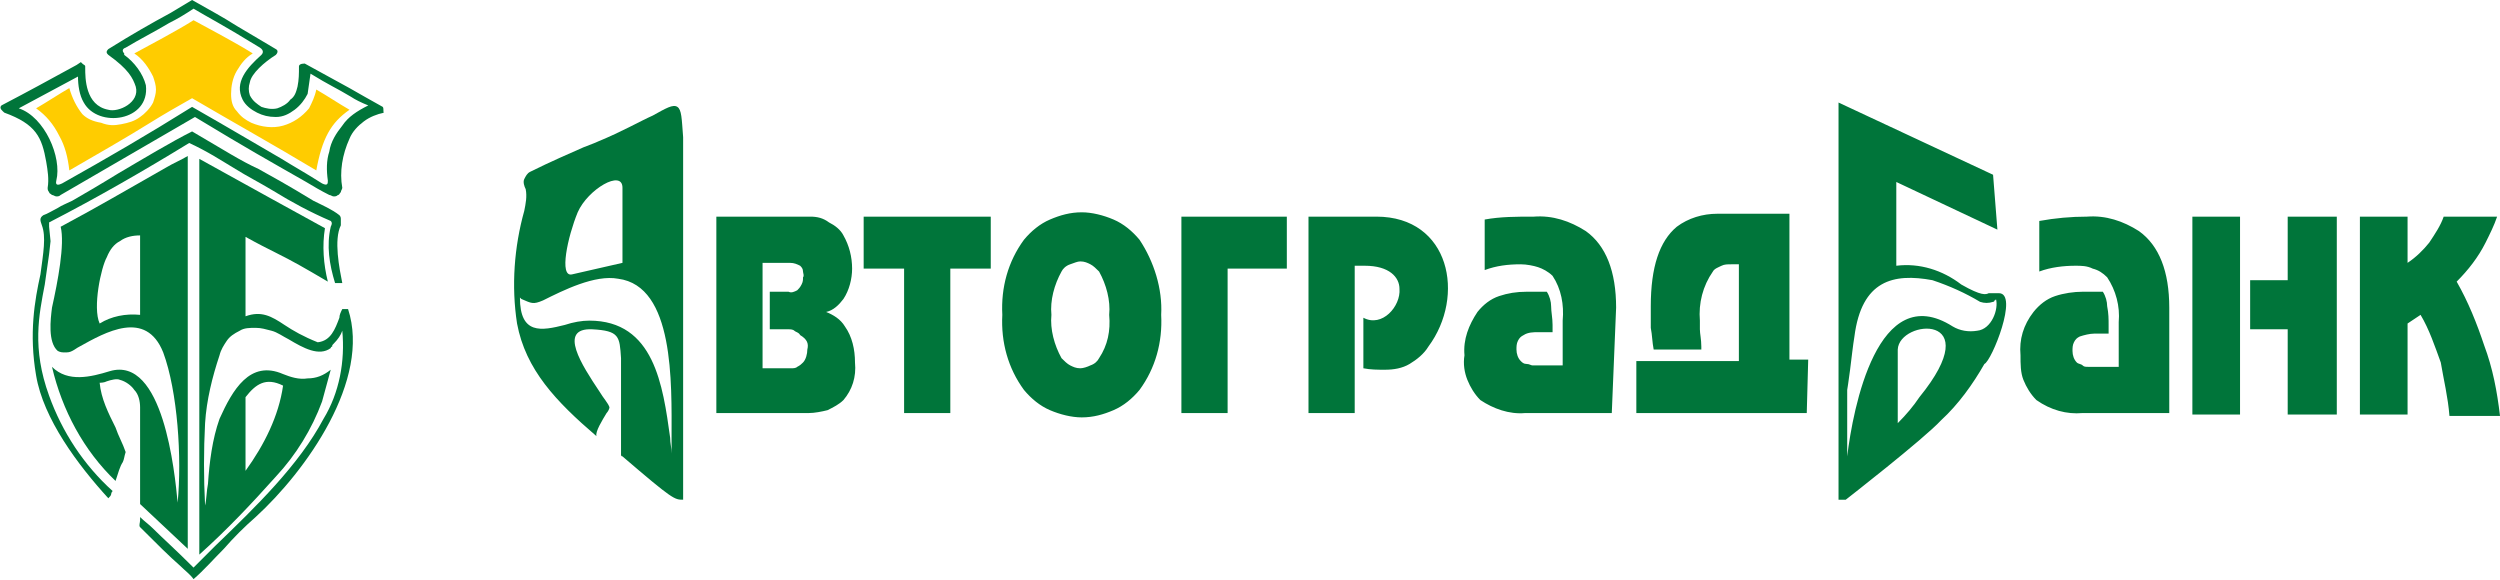
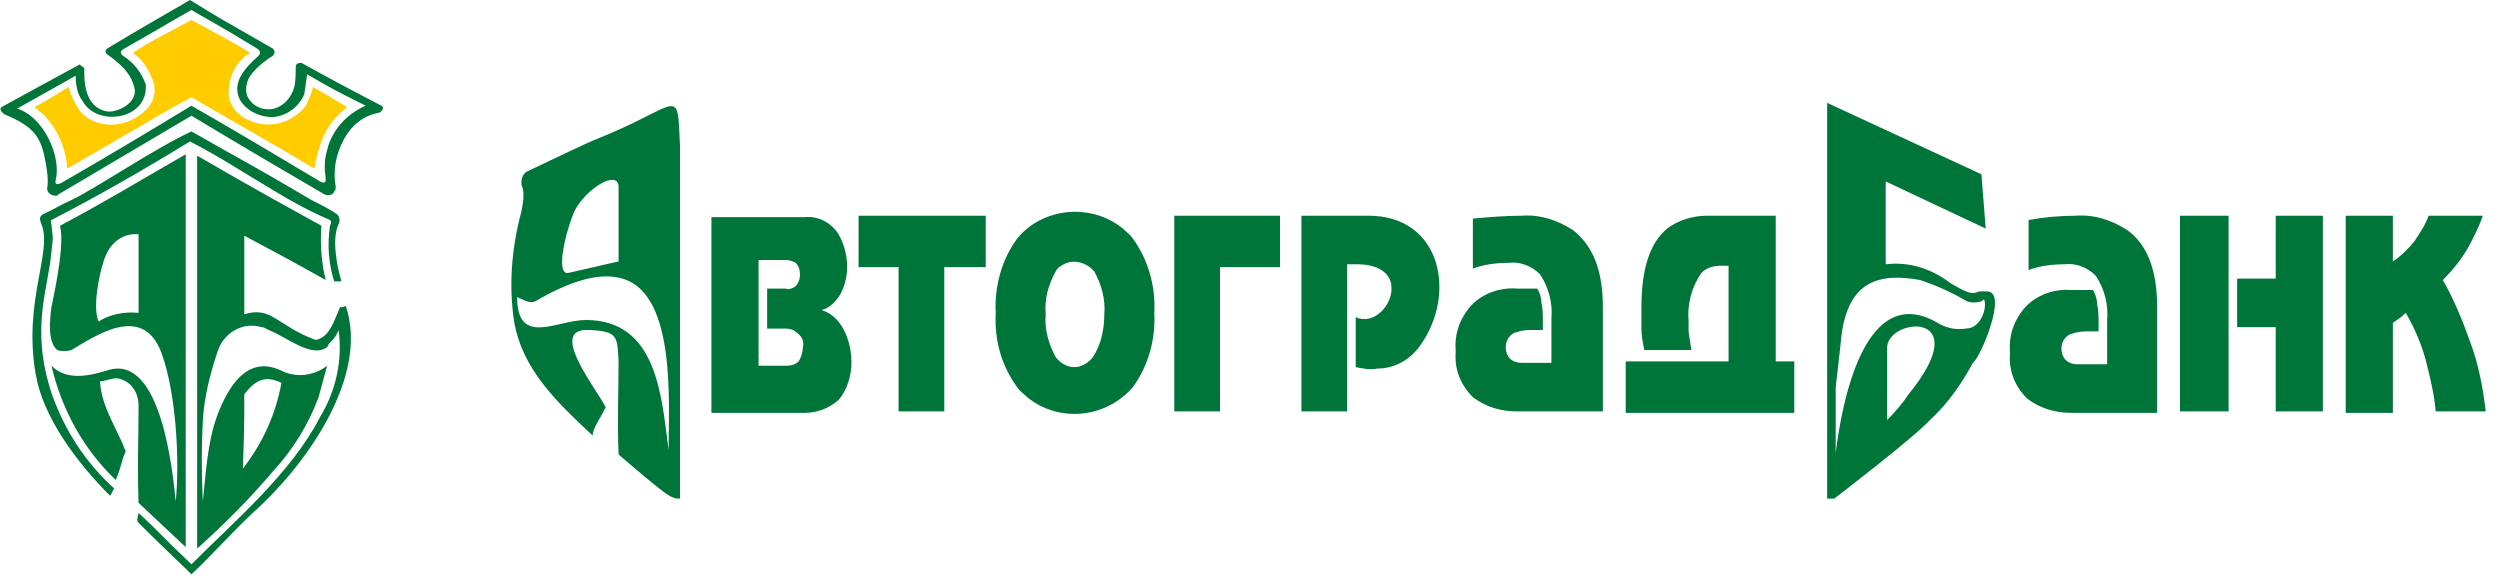
- <svg xmlns="http://www.w3.org/2000/svg" viewBox="0 0 173.1 40.1">
-   <g fill="#00753a">
-     <path d="M125.1 28.6h-11.8V25h7.1v-6.7h-.5c-.3 0-.5 0-.7.1s-.5.2-.6.4c-.7 1-1 2.2-.9 3.4v.6c0 .3.1.7.1 1.2v.2h-3.3c-.1-.5-.1-1-.2-1.5v-1.5c0-2.7.6-4.5 1.8-5.5.8-.6 1.8-.9 2.8-.9h5v10.1h1.3l-.1 3.7zm-13.5 0h-6c-1.1.1-2.2-.3-3.1-.9-.4-.4-.7-.9-.9-1.4-.2-.5-.3-1.1-.2-1.7-.1-1.1.3-2.1.9-3 .4-.5.9-.9 1.5-1.1s1.2-.3 1.9-.3h1.4c.2.3.3.7.3 1 0 .4.1.8.1 1.3v.5h-1c-.3 0-.7 0-1 .2-.2.1-.3.2-.4.4-.1.2-.1.4-.1.6 0 .3.1.6.3.8.1.1.2.2.4.2s.3.1.4.1h2.1v-3.1c.1-1.1-.1-2.2-.7-3.1-.3-.3-.7-.5-1-.6s-.8-.2-1.2-.2c-.9 0-1.7.1-2.5.4v-3.5c1.1-.2 2.2-.2 3.4-.2 1.3-.1 2.5.3 3.6 1 1.4 1 2.1 2.8 2.1 5.3l-.3 7.3zm-14-3.4c.5-.3 1-.7 1.3-1.2 2.6-3.5 1.5-9-3.6-9h-4.7v13.6h3.2V18.4h.7c1.7 0 2.4.8 2.4 1.6.1 1.2-1.2 2.7-2.5 2v3.5c.5.1 1 .1 1.5.1.6 0 1.2-.1 1.7-.4zm-8.5-6.6H85v10h-3.2V15h7.3v3.6zm-20.5 0h-2.8v10h-3.2v-10h-2.8V15h8.8v3.6zM26.5 7.4c-.9-.5-1.6-.9-2.3-1.3-1.1-.6-2-1.1-3.1-1.7-.3 0-.4.1-.4.2 0 .5 0 .9-.1 1.4-.1.4-.2.7-.5.9-.2.3-.6.5-.9.6-.4.1-.8 0-1.1-.1-.3-.2-.6-.4-.8-.8-.1-.3-.1-.6 0-.9.1-.6 1-1.4 1.8-1.9.1-.1.2-.3 0-.4-1.2-.7-2-1.2-2.7-1.6-1.1-.7-1.7-1-3.1-1.8l-1.5.9c-1.3.7-2.7 1.5-4.3 2.5-.2.2-.1.3 0 .4 1.4 1 1.7 1.6 1.9 2.2.3 1.1-1.2 1.8-1.9 1.6-1.6-.3-1.6-2.2-1.6-2.9v-.1c0-.1-.1-.1-.2-.2l-.1-.1-.3.2C3.1 5.7 2.2 6.2.1 7.3c-.2.2.1.4.2.5 2.2.8 2.6 1.7 2.9 3.4.1.6.2 1.2.1 1.8 0 .1 0 .2.1.3 0 .1.1.1.2.2.1 0 .2.1.3.1.1 0 .2 0 .3-.1l9.3-5.4c3.8 2.3 4.9 2.9 7.7 4.5.5.3 1 .6 1.6.9.1 0 .2.1.3.1s.2 0 .3-.1c.1 0 .1-.1.2-.2 0-.1.1-.2.1-.3-.2-1.1 0-2.3.5-3.4.2-.5.6-.9 1-1.2s.9-.5 1.4-.6c-.1.1 0-.3-.1-.4zm-2.8 1.3c-.4.5-.8 1.1-.9 1.8-.2.6-.2 1.3-.1 2 0 .2 0 .4-.4.2-1.1-.7-2-1.2-2.8-1.7-1.9-1.1-3.4-2-6.2-3.6-3.2 2-5.8 3.5-9 5.3-.2.1-.5.2-.4-.2.4-1.6-.8-4.4-2.6-5l4.1-2.2c0 .6.1 1.3.4 1.8 1 1.8 4.6 1.3 4.3-1.2-.2-.8-.8-1.6-1.5-2.1v-.1c-.1-.1-.2-.3.1-.4 1-.6 2-1.1 3-1.7.6-.3 1.1-.6 1.7-1 1 .6 2 1.1 4.6 2.7.3.2.2.4.1.5-1 .9-1.9 1.9-1.3 3.1.2.4.6.7 1 .9s.8.3 1.3.3.9-.2 1.3-.5.7-.7.9-1.1l.2-1.4c1.3.8 1.8 1 2.8 1.6.3.2.7.4 1.2.6-.8.4-1.4.8-1.8 1.4zm55.2 7.9c-.5-.6-1.1-1.1-1.8-1.4s-1.5-.5-2.2-.5c-.8 0-1.5.2-2.2.5s-1.3.8-1.8 1.4c-1.1 1.5-1.6 3.3-1.5 5.2-.1 1.9.4 3.7 1.5 5.2.5.6 1.1 1.1 1.8 1.4.7.3 1.5.5 2.2.5.8 0 1.5-.2 2.2-.5s1.3-.8 1.8-1.4c1.1-1.5 1.6-3.3 1.5-5.2.1-1.8-.5-3.7-1.5-5.2zm-2.8 8.2c-.1.2-.3.4-.6.5-.2.1-.5.2-.7.2-.3 0-.5-.1-.7-.2s-.4-.3-.6-.5c-.5-.9-.8-2-.7-3-.1-1 .2-2.1.7-3 .1-.2.3-.4.6-.5s.5-.2.7-.2c.3 0 .5.1.7.2s.4.3.6.5c.5.9.8 2 .7 3 .1 1.1-.1 2.1-.7 3zm-16.9.3c0-.9-.2-1.8-.7-2.5-.3-.5-.8-.8-1.3-1 .5-.1.9-.5 1.2-.9.4-.6.6-1.4.6-2.1 0-.8-.2-1.6-.6-2.3-.2-.4-.6-.7-1-.9-.4-.3-.8-.4-1.3-.4h-6.5v13.6H56c.4 0 .9-.1 1.3-.2.4-.2.8-.4 1.1-.7.6-.7.9-1.6.8-2.6zm-3.3-.9c0 .3-.1.7-.3.9-.1.1-.2.2-.4.3-.1.1-.3.1-.4.1h-2v-7.3h1.9c.3 0 .5.1.7.2.1.1.2.2.2.4 0 .1.1.3 0 .4 0 .2 0 .3-.1.5s-.2.3-.3.4c-.2.1-.4.2-.6.1h-1.3v2.6h1.3c.1 0 .3 0 .4.1s.3.1.4.3c.5.3.6.6.5 1zm95.9-9.2h3.3v13.7h-3.3V15zm17.8 13.8h3.5c-.2-1.7-.5-3.3-1.1-4.9-.5-1.5-1.1-3-1.9-4.4.8-.8 1.5-1.7 2-2.7.3-.6.6-1.2.8-1.8h-3.7c-.2.6-.6 1.2-1 1.8-.4.5-.9 1-1.5 1.4V15h-3.3v13.7h3.3v-6.3l.9-.6c.6 1 1 2.2 1.4 3.3.2 1.2.5 2.4.6 3.7zm-7.8-.1h-3.4v-5.9h-2.6v-3.4h2.6V15h3.4v13.7zm-17.6-.1h6v-7.3c0-2.5-.7-4.3-2.1-5.3-1.1-.7-2.3-1.1-3.6-1-1.1 0-2.2.1-3.3.3v3.5c.8-.3 1.7-.4 2.5-.4.4 0 .8 0 1.2.2.4.1.7.3 1 .6.6.9.9 2 .8 3.1v3.1h-2.1c-.2 0-.3 0-.4-.1-.1-.1-.3-.1-.4-.2-.2-.2-.3-.5-.3-.8 0-.2 0-.4.1-.6s.2-.3.4-.4c.3-.1.7-.2 1-.2h1v-.6c0-.4 0-.8-.1-1.3 0-.3-.1-.7-.3-1h-1.4c-.6 0-1.3.1-1.9.3-.6.2-1.1.6-1.5 1.1-.7.9-1 1.9-.9 3 0 .6 0 1.2.2 1.7s.5 1 .9 1.4c1 .7 2.1 1 3.2.9z" />
-     <path d="M2.9 15.6c-.1-.3-.2-.5.1-.7.3-.1.6-.3 1-.5.3-.2.6-.3 1-.5.7-.4 1.9-1.1 3.2-1.9 1.7-1 3.7-2.2 5.1-2.9 2.4 1.4 3.3 2 4.6 2.6.9.5 2 1.1 3.8 2.2.6.3 1.3.6 1.8 1 .1.1.1.2.1.3v.4c-.5 1-.1 3 .1 4h-.5c-.4-1.3-.6-2.6-.3-3.9.1-.2.1-.3 0-.4-1.4-.6-2.7-1.3-4-2.1-1-.6-1.8-1-2.6-1.5-1-.6-1.9-1.2-3.2-1.8-3.1 1.9-6.4 3.8-9.7 5.5v.3l.1 1-.1.9-.3 2.1c-.4 2.1-.9 4.4.3 7.7.9 2.5 2.4 4.8 4.4 6.6 0 0-.1.1-.1.2s-.1.2-.2.3C5.4 32.2 3 29 2.5 26c-.5-2.9-.1-5.2.3-7 .2-1.5.4-2.6.1-3.4z" />
-     <path d="M11.5 11.6c-3 1.7-4.5 2.6-7.3 4.1.3 1.2-.2 3.8-.6 5.6-.1.8-.3 2.4.4 3 .2.1.3.1.5.1s.3 0 .5-.1.3-.2.5-.3c1.8-1 4.6-2.6 5.8.4 1 2.7 1.3 7.3 1 10.4-.2-2.1-1-10.2-4.7-9.1-1.3.4-2.9.8-4-.3.7 3 2.2 5.8 4.4 7.9.2-.6.3-1 .5-1.3.1-.2.1-.4.2-.7-.2-.6-.5-1.1-.7-1.7-.5-1-1-2-1.1-3.1.1 0 .3 0 .5-.1.3-.1.7-.2.9-.1.4.1.8.4 1 .7.3.3.4.8.4 1.2v6.7L13 38V10.8c-.5.3-1 .5-1.5.8zM9.7 21.8c-1-.1-2 .1-2.8.6-.5-1.1.1-3.9.5-4.6.2-.5.5-.9.9-1.1.4-.3.9-.4 1.4-.4v5.5z" />
-     <path d="M24.1 21.4h-.4c-.1.2-.2.4-.2.6-.3.8-.6 1.6-1.5 1.7-1-.4-1.7-.8-2.3-1.2-.9-.6-1.6-1-2.7-.6v-5.5c.9.5 1.5.8 2.1 1.1 1.2.6 1.9 1 3.6 2-.3-1.2-.4-2.5-.2-3.7-2.9-1.6-4.2-2.3-8.7-4.8v27.4c1.9-1.7 3.6-3.5 5.3-5.4 1.4-1.5 2.5-3.3 3.2-5.2l.6-2.2c-.5.4-1 .6-1.6.6-.6.1-1.2-.1-1.7-.3-2.3-1-3.5 1.1-4.4 3.1-.5 1.4-.7 3-.8 4.5-.1.5-.1 1.1-.2 1.5-.1-1.9-.1-3.8 0-5.7.1-1.6.5-3.2 1-4.7.1-.4.3-.7.5-1s.5-.5.9-.7c.3-.2.7-.2 1.1-.2s.7.1 1.1.2c.4.1.8.4 1.2.6 1 .6 2.1 1.2 2.9.6 0 0 0-.1.1-.1 0-.1 0-.1.1-.2.3-.3.5-.6.6-.9.2 2.1-.2 4.3-1.3 6.1-1.7 3.2-4.7 6.1-7.5 8.8l-1.5 1.5c-1.3-1.3-2.1-2-2.8-2.7-.3-.3-.6-.5-.9-.8v.2c0 .2-.1.4 0 .5 1.2 1.2 2 2 2.8 2.7.3.3.7.6.9.9.7-.6 1.4-1.4 2.1-2.1.7-.8 1.4-1.5 2.2-2.2 3.5-3.2 8-9.5 6.4-14.4zM17 32.6v-5.1c.7-.9 1.4-1.4 2.6-.8-.3 2.1-1.3 4.1-2.6 5.9zM46.9 7.4c-.3-.2-.8.1-1.7.6-.9.4-2.1 1.1-3.8 1.8-.2.1-.5.2-1 .4-.9.4-2.3 1-3.7 1.7-.2.1-.3.3-.4.5-.1.2 0 .5.1.7.1.5 0 1-.1 1.5-.7 2.5-.9 5.2-.5 7.8.6 3.2 2.7 5.4 5.5 7.8-.1-.3.4-1.1.7-1.6.1-.1.2-.3.2-.4-.1-.3-.4-.6-.7-1.1-1.2-1.8-2.9-4.4-.5-4.3 1.9.1 1.9.5 2 2v6.7s0 .1.1.1c3.5 3 3.6 3 4.2 3V9.5c-.1-1.3-.1-1.9-.4-2.1zM40 14.7c.7-1.6 3.1-3 3.1-1.7v5.2l-3.5.8c-.9.2-.3-2.6.4-4.3zm6.5 16.7c0-.4-.1-.7-.1-1.1-.5-3.6-1.1-8.1-5.6-8.1-.5 0-1.1.1-1.7.3-1.6.4-3.1.7-3.1-1.9l.1.1c.7.3.8.4 1.5.1 1.4-.7 3.6-1.8 5.2-1.5 3.9.5 3.7 7.2 3.7 11v1.1zm91.9-11.1h-.7c-.2.1-.5.2-1.9-.6-1.3-1-2.9-1.5-4.5-1.3v-5.8l7 3.3-.3-3.8-10.7-5v27.5h.5s5.4-4.2 6.6-5.5c1.2-1.1 2.2-2.5 3-3.9.5-.2 2.4-4.9 1-4.9zm-5.5 7.2c-.4.6-.9 1.2-1.5 1.8v-5.1c.1-2.1 6.3-2.6 1.5 3.3zm4-4.6c-.6.1-1.2 0-1.7-.3-5.2-3.3-6.9 5.7-7.3 9V27s.1-.6.2-1.4c.1-.8.2-1.7.3-2.3.5-3.9 2.7-4.4 5.4-3.9 1.2.4 2.3.9 3.3 1.5.3.1.6.1.9 0 0 0 .1 0 .1-.1.1 0 .1-.1.1-.1.2.7-.3 2.1-1.3 2.2z" />
-   </g>
-   <path fill="#fc0" d="M5.7 7.9c-.4-.5-.7-1.1-.9-1.8-.7.4-1.6 1-2.3 1.4.7.5 1.2 1.1 1.6 1.9.4.7.6 1.5.7 2.4 1.9-1.1 4-2.3 5.6-3.3.8-.5 2-1.2 2.9-1.7 2.9 1.7 5.6 3.2 8.6 5 .4-2.2 1-3.3 2.3-4.2-.7-.4-1.6-1-2.3-1.4-.1.5-.3.9-.5 1.3-.5.6-1.1 1-1.8 1.2s-1.5.1-2.2-.2c-.4-.2-.7-.4-1-.8-.3-.3-.4-.7-.4-1.2s.1-1.1.4-1.6.6-.9 1.1-1.2c-1.1-.7-3-1.7-4.1-2.3-1.1.7-3 1.7-4.1 2.3.6.4 1 1 1.3 1.6.1.3.2.6.2.9 0 .3-.1.6-.2.9-.2.4-.6.8-.9 1-.4.3-.8.4-1.3.5s-.9.1-1.4-.1c-.6-.1-1-.3-1.3-.6z" />
+ <svg xmlns="http://www.w3.org/2000/svg" version="1.1" id="Layer_1" x="0" y="0" viewBox="0 0 175 41" style="enable-background:new 0 0 175 41" xml:space="preserve">
+   <style>
+     .st0{fill:#00753a}
+   </style>
+   <path class="st0" d="m3.6 17.6.1-.9-.1-1s-.1-.2 0-.3c3.3-1.7 6.6-3.6 9.7-5.5 2.3 1.2 3.6 2.1 5.8 3.4 1.3.8 2.6 1.5 4 2.1.1.1.1.2 0 .4-.2 1.3-.1 2.7.3 3.9h.5c-.3-1-.7-3-.2-4 .1-.2.1-.5-.1-.7-.6-.4-1.2-.7-1.8-1-4.4-2.6-4.2-2.4-8.4-4.8-2.6 1.2-6.7 4-8.4 4.8-.7.3-1.3.7-2 1-.3.2-.2.4-.1.7.8 1.9-1.3 5.4-.4 10.5.5 3 2.9 6.2 5.2 8.5.1-.1.2-.4.3-.5-2-1.8-3.5-4.1-4.4-6.7-1.5-4.6-.2-7.3 0-9.9zM152.6 15.1h3.4v13.7h-3.4zM171 19.6c.8-.8 1.5-1.7 2-2.7.3-.6.6-1.2.8-1.8H170c-.2.6-.6 1.2-1 1.8-.4.5-.9 1-1.5 1.4v-3.2h-3.3v13.8h3.3v-6.3c.3-.2.6-.4.9-.7.6 1 1.1 2.2 1.4 3.3.3 1.2.6 2.4.7 3.6h3.5c-.2-1.7-.5-3.3-1.1-4.9-.5-1.4-1.1-2.9-1.9-4.3zM159.3 19.5h-2.7v3.4h2.7v5.9h3.3V15.1h-3.3zM148.9 16.1c-1.1-.7-2.3-1.1-3.6-1-1.1 0-2.2.1-3.3.3v3.5c.8-.3 1.7-.4 2.5-.4.8-.1 1.6.2 2.2.8.6.9.9 2 .8 3.1v3.1h-2.1c-.3 0-.6-.1-.8-.3-.2-.2-.3-.5-.3-.8 0-.4.2-.8.6-1 .3-.1.7-.2 1-.2h1v-.6c0-.4 0-.9-.1-1.3 0-.3-.1-.7-.3-1H145c-1.3-.1-2.6.4-3.4 1.4-.7.9-1 1.9-.9 3-.1 1.2.3 2.3 1.2 3.2.9.7 2 1 3.1 1h6v-7.4c0-2.6-.7-4.4-2.1-5.4zM124.5 15.1h-5c-1 0-2 .3-2.8.9-1.2 1-1.8 2.8-1.8 5.5V23c0 .5.1 1 .2 1.5h3.3c-.1-.7-.2-1.1-.2-1.4v-.6c-.1-1.2.2-2.4.9-3.4.4-.4.9-.5 1.4-.5h.5v6.7h-7.2v3.6h11.8v-3.6h-1.3V15.1zM110.1 16.1c-1.1-.7-2.3-1.1-3.6-1-1.1 0-2.3.1-3.4.2v3.5c.8-.3 1.7-.4 2.5-.4.8-.1 1.6.2 2.2.8.6.9.9 2 .8 3.1v3.1h-2.1c-.3 0-.6-.1-.8-.3-.2-.2-.3-.5-.3-.8 0-.4.2-.8.6-1 .3-.1.7-.2 1-.2h1v-.6c0-.4 0-.9-.1-1.3 0-.3-.1-.7-.3-1h-1.4c-1.3-.1-2.6.4-3.4 1.4-.7.9-1 1.9-.9 3-.1 1.2.3 2.3 1.2 3.2.9.7 2 1 3.1 1h6v-7.3c0-2.6-.7-4.3-2.1-5.4zM95.8 15.1h-4.7v13.7h3.2V18.5h.7c1.7 0 2.4.8 2.4 1.6.1 1.2-1.2 2.7-2.5 2.1v3.5c.5.1 1 .2 1.5.1 1.2 0 2.3-.6 3-1.6 2.6-3.6 1.5-9.1-3.6-9.1zM82.2 28.8h3.2V18.7h4.2v-3.6h-7.4zM60.1 18.7h2.8v10.1h3.2V18.7H69v-3.6h-8.9zM79.3 16.7c-.2-.3-.5-.5-.7-.7-2.2-1.8-5.6-1.5-7.4.7-1.1 1.5-1.6 3.4-1.5 5.2-.1 1.9.4 3.7 1.5 5.2.2.3.5.5.7.7 2.2 1.8 5.5 1.5 7.4-.7 1.1-1.5 1.6-3.4 1.5-5.2.1-1.8-.4-3.7-1.5-5.2zM76.5 25c-.3.4-.8.7-1.3.7s-1-.3-1.3-.7c-.5-.9-.8-2-.7-3-.1-1.1.2-2.1.7-3 .1-.2.2-.3.4-.4.7-.5 1.7-.3 2.3.4.5.9.8 2 .7 3 0 1-.2 2.1-.8 3zM57.5 21.7c.5-.1.9-.5 1.2-.9.4-.6.6-1.4.6-2.1 0-.8-.2-1.6-.6-2.3-.5-.8-1.4-1.3-2.4-1.2h-6.5v13.7h6.5c.9 0 1.7-.3 2.4-.9.6-.7.9-1.7.9-2.6 0-.9-.2-1.8-.7-2.6-.4-.6-.8-.9-1.4-1.1zm-1.3 2.6c0 .3-.1.7-.3 1-.2.2-.5.3-.8.3h-2v-7.4H55c.3 0 .5.1.7.2.2.2.3.5.3.8 0 .3-.1.7-.4.9-.2.1-.4.2-.6.1h-1.3V23H55c.3 0 .6.1.8.3.4.3.5.7.4 1z" />
+   <path class="st0" d="M21.1 4.4c-.3 0-.4.1-.4.3 0 .5 0 .9-.1 1.4-.2.7-.7 1.3-1.4 1.5-.8.2-1.6-.2-1.9-.9-.1-.3-.1-.6 0-.9.1-.6 1-1.4 1.8-1.9.1-.1.2-.3 0-.5-3.5-2-3.7-2.1-5.8-3.4-1.7 1-3.5 2-5.8 3.4-.2.2-.1.3 0 .4 1.4 1 1.7 1.6 1.9 2.3.3 1.1-1.2 1.8-1.9 1.7-1.7-.3-1.6-2.4-1.6-3 0-.1-.3-.2-.3-.3-2.4 1.3-3.3 1.8-5.5 3-.2.2.1.4.2.5 2.2.9 2.6 1.7 2.9 3.4.1.6.2 1.2.1 1.8 0 .3.3.5.6.5.1 0 .1 0 .2-.1l9.3-5.5c4.5 2.7 5.2 3.1 9.3 5.5.2.1.6.1.7-.2.1-.1.1-.2.1-.3-.2-1.2 0-2.3.6-3.4.5-.9 1.3-1.6 2.4-1.8.3-.1.4-.4.2-.5-2.5-1.3-3.8-2-5.6-3zm1.8 6.1c-.2.7-.2 1.3-.1 2 0 .2 0 .4-.4.2-3.7-2.2-5-3-9-5.3-3.3 2-5.8 3.5-9.1 5.4-.2.1-.5.2-.4-.2.4-1.6-.8-4.4-2.7-5l4.1-2.3c0 .6.1 1.3.5 1.8 1 1.8 4.6 1.3 4.4-1.2-.3-.8-.8-1.5-1.6-2-.1-.1-.3-.3.1-.5 1.6-.9 3.1-1.8 4.7-2.7 1 .6 2 1.1 4.6 2.7.3.2.2.4.1.5-1 .9-1.9 1.9-1.3 3.1.5.8 1.4 1.2 2.3 1.2 1-.1 1.8-.7 2.2-1.6l.2-1.4c1.7 1 2.1 1.2 4.1 2.2-1.4.6-2.4 1.8-2.7 3.1z" />
+   <path class="st0" d="M8.3 26.5c.9.2 1.4 1 1.4 1.9 0 2.6-.1 3.9 0 6.8l3.3 3.1V10.8c-4 2.3-5.6 3.3-8.8 5 .3 1.2-.2 3.8-.6 5.7-.1.8-.3 2.4.4 3 .3.1.7.1 1 0 1.7-1 5-3.3 6.3.2 1 2.7 1.3 7.4 1 10.4-.2-2-1-10.3-4.7-9.2-1.3.4-2.9.8-4-.3.7 3 2.2 5.8 4.5 8 .4-.9.4-1.4.7-2-.6-1.6-1.7-3.1-1.8-4.9.3 0 1-.3 1.3-.2zm1.4-4.6c-1-.1-2 .1-2.8.6-.5-1.1.2-4 .5-4.6.4-1 1.3-1.6 2.3-1.5v5.5z" />
+   <path class="st0" d="M23.8 21.5c-.4.9-.7 2.1-1.7 2.3-2.7-1-3.1-2.4-5-1.8v-5.5c2.8 1.5 3.2 1.7 5.7 3.1-.3-1.2-.4-2.5-.3-3.8-2.9-1.6-4.2-2.3-8.7-4.9v27.5c1.9-1.7 3.7-3.5 5.3-5.4 1.4-1.5 2.5-3.3 3.2-5.2l.6-2.2c-.9.7-2.2.9-3.3.3-2.3-1-3.6 1.1-4.4 3.2-.7 1.9-.8 4.2-1 6-.1-1.9-.1-3.8 0-5.7.1-1.6.5-3.2 1-4.7.4-1.4 1.8-2.2 3.1-1.8.2 0 .3.1.5.2 1.3.5 3 2 4.1 1.2.1-.1.1-.3.2-.3.3-.3.5-.6.6-.9.3 2.1-.2 4.3-1.3 6.1-2 3.9-6 7.3-9 10.3-1.8-1.7-2.5-2.5-3.7-3.6 0 .2-.2.5 0 .7 1.7 1.7 2.9 2.8 3.7 3.6 1.4-1.3 2.9-3 4.3-4.3 3.6-3.2 8.2-9.5 6.5-14.5-.1.1-.3.1-.4.1zm-6.7 6.1c.7-.9 1.4-1.4 2.6-.8-.4 2.2-1.3 4.2-2.7 6 .1-2.7.1-3.3.1-5.2zM41.6 9.8c-.5.2-2.6 1.2-4.7 2.2-.4.2-.5.8-.3 1.2.1.5 0 1.1-.1 1.6-.7 2.6-.9 5.2-.5 7.8.6 3.2 2.8 5.4 5.5 7.9-.1-.4.7-1.5.9-2-.8-1.5-4.1-5.6-1.1-5.4 2 .1 1.9.5 2 2.2 0 2.1-.1 4.3 0 6.4 0 .1 0 .1.1.2 3.5 3 3.6 3 4.2 3V10.2c-.2-4.4.1-2.8-6-.4zm-1.4 5c.8-1.6 3.1-3 3.1-1.7v5.2l-3.5.8c-.9.2-.3-2.6.4-4.3zm6.6 16.8v-.1c-.5-3.8-.8-9.1-5.8-9.1-2 0-4.8 1.9-4.8-1.6.9.4 1 .5 1.6.1 1.4-.8 3.6-1.8 5.3-1.5 4.3.6 3.7 8.7 3.7 12.2-.1-.1-.1 0 0 0zM139.1 20.4h-.5c-.4 0-.3.5-2.1-.6-1.3-1-2.9-1.5-4.5-1.3v-5.8l7 3.3-.3-3.8-10.8-5v27.7h.5s5.5-4.2 6.7-5.5c1.2-1.1 2.2-2.5 3-4 .5-.3 2.5-5 1-5zm-5.5 7.2c-.4.6-.9 1.2-1.5 1.8v-5.1c.1-2.1 6.3-2.6 1.5 3.3zm4-4.6c-.6.1-1.2 0-1.8-.3-5.3-3.3-6.9 5.7-7.3 9v-4.6c0-.1.3-2.5.4-3.6.5-3.9 2.7-4.4 5.5-3.9 1.2.4 2.3.9 3.3 1.5.3.1.6.1 1 0 .1-.1.2-.2.2-.1.2.5-.2 2-1.3 2z" />
+   <path d="M5.7 7.9c-.4-.5-.7-1.1-.9-1.8-.7.4-1.6 1-2.4 1.4 1.4 1 2.2 2.6 2.3 4.3 1.9-1.1 4-2.3 5.7-3.3.8-.5 2.1-1.2 3-1.7 2.9 1.7 5.6 3.2 8.6 5 .4-2.2 1-3.3 2.3-4.3-.7-.4-1.6-1-2.4-1.4-.1.5-.3.9-.5 1.3-.9 1.2-2.6 1.7-4 1-.8-.3-1.4-1.1-1.4-1.9 0-1.1.5-2.2 1.5-2.8-1.1-.7-3-1.7-4.1-2.3-1.1.6-3.1 1.6-4.1 2.3.6.4 1 1 1.3 1.7.3.6.3 1.2 0 1.8-.9 1.4-2.9 2-4.4 1.1-.2-.1-.3-.2-.5-.4z" style="fill:#fc0" />
</svg>
